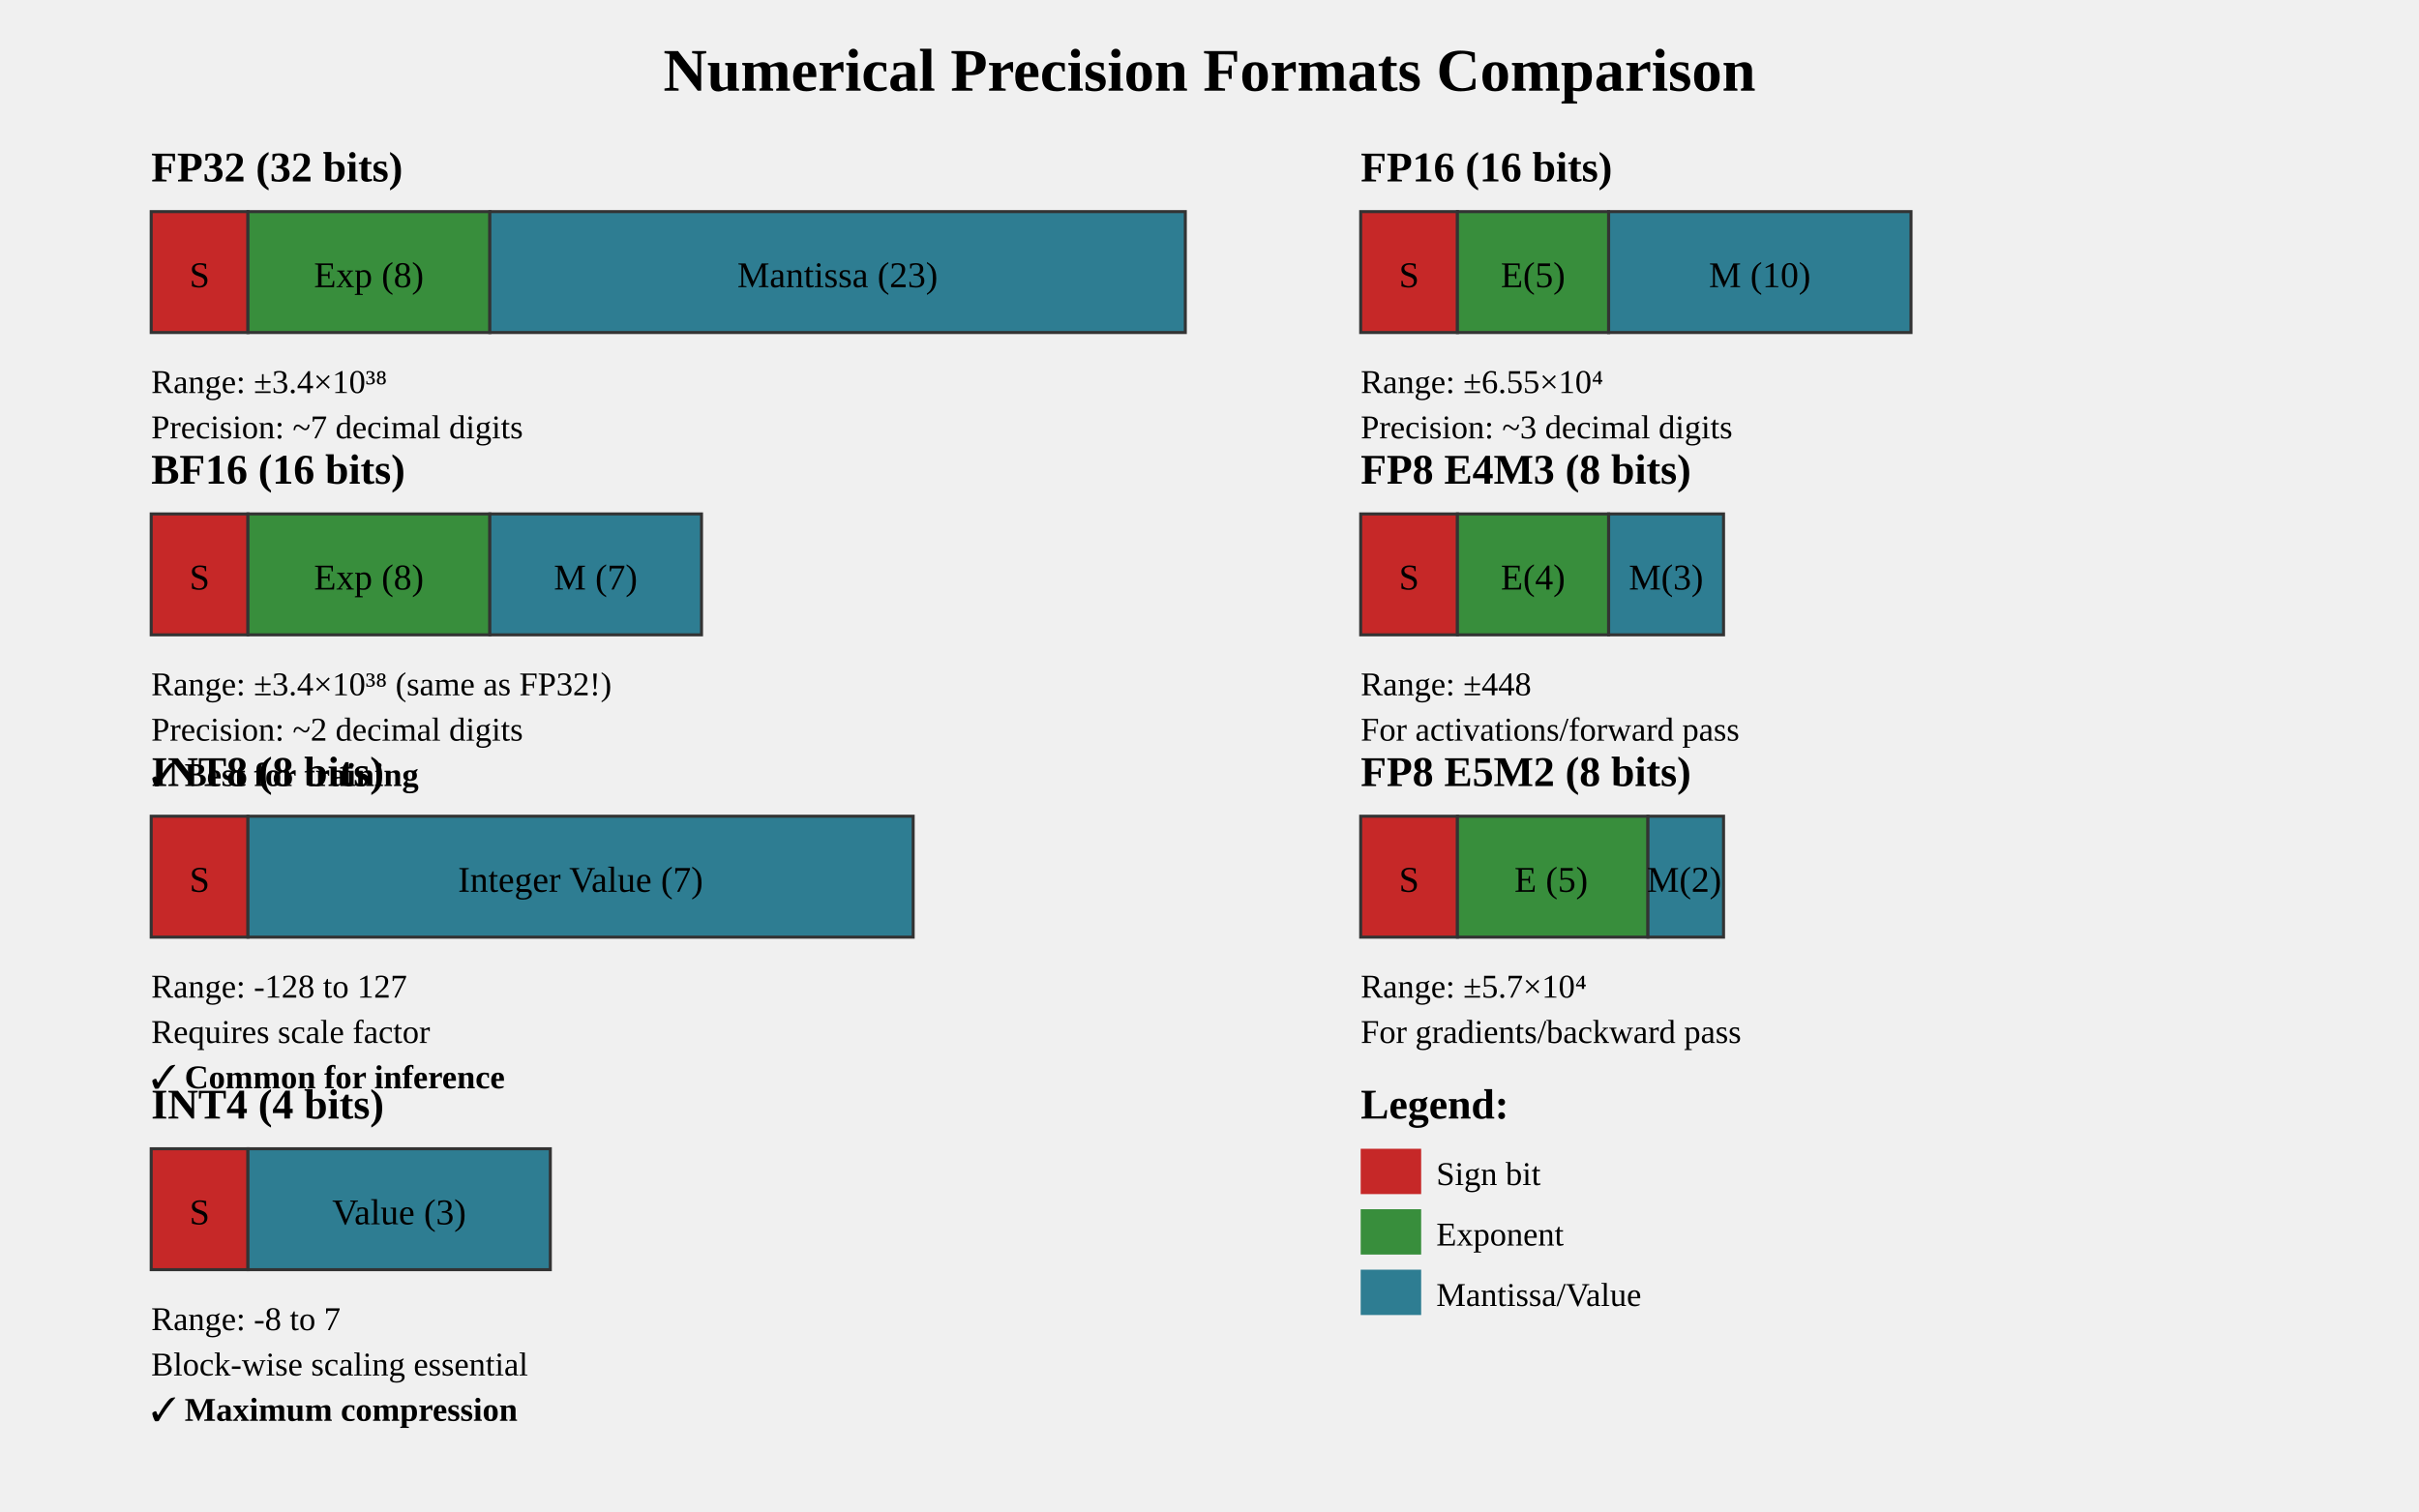
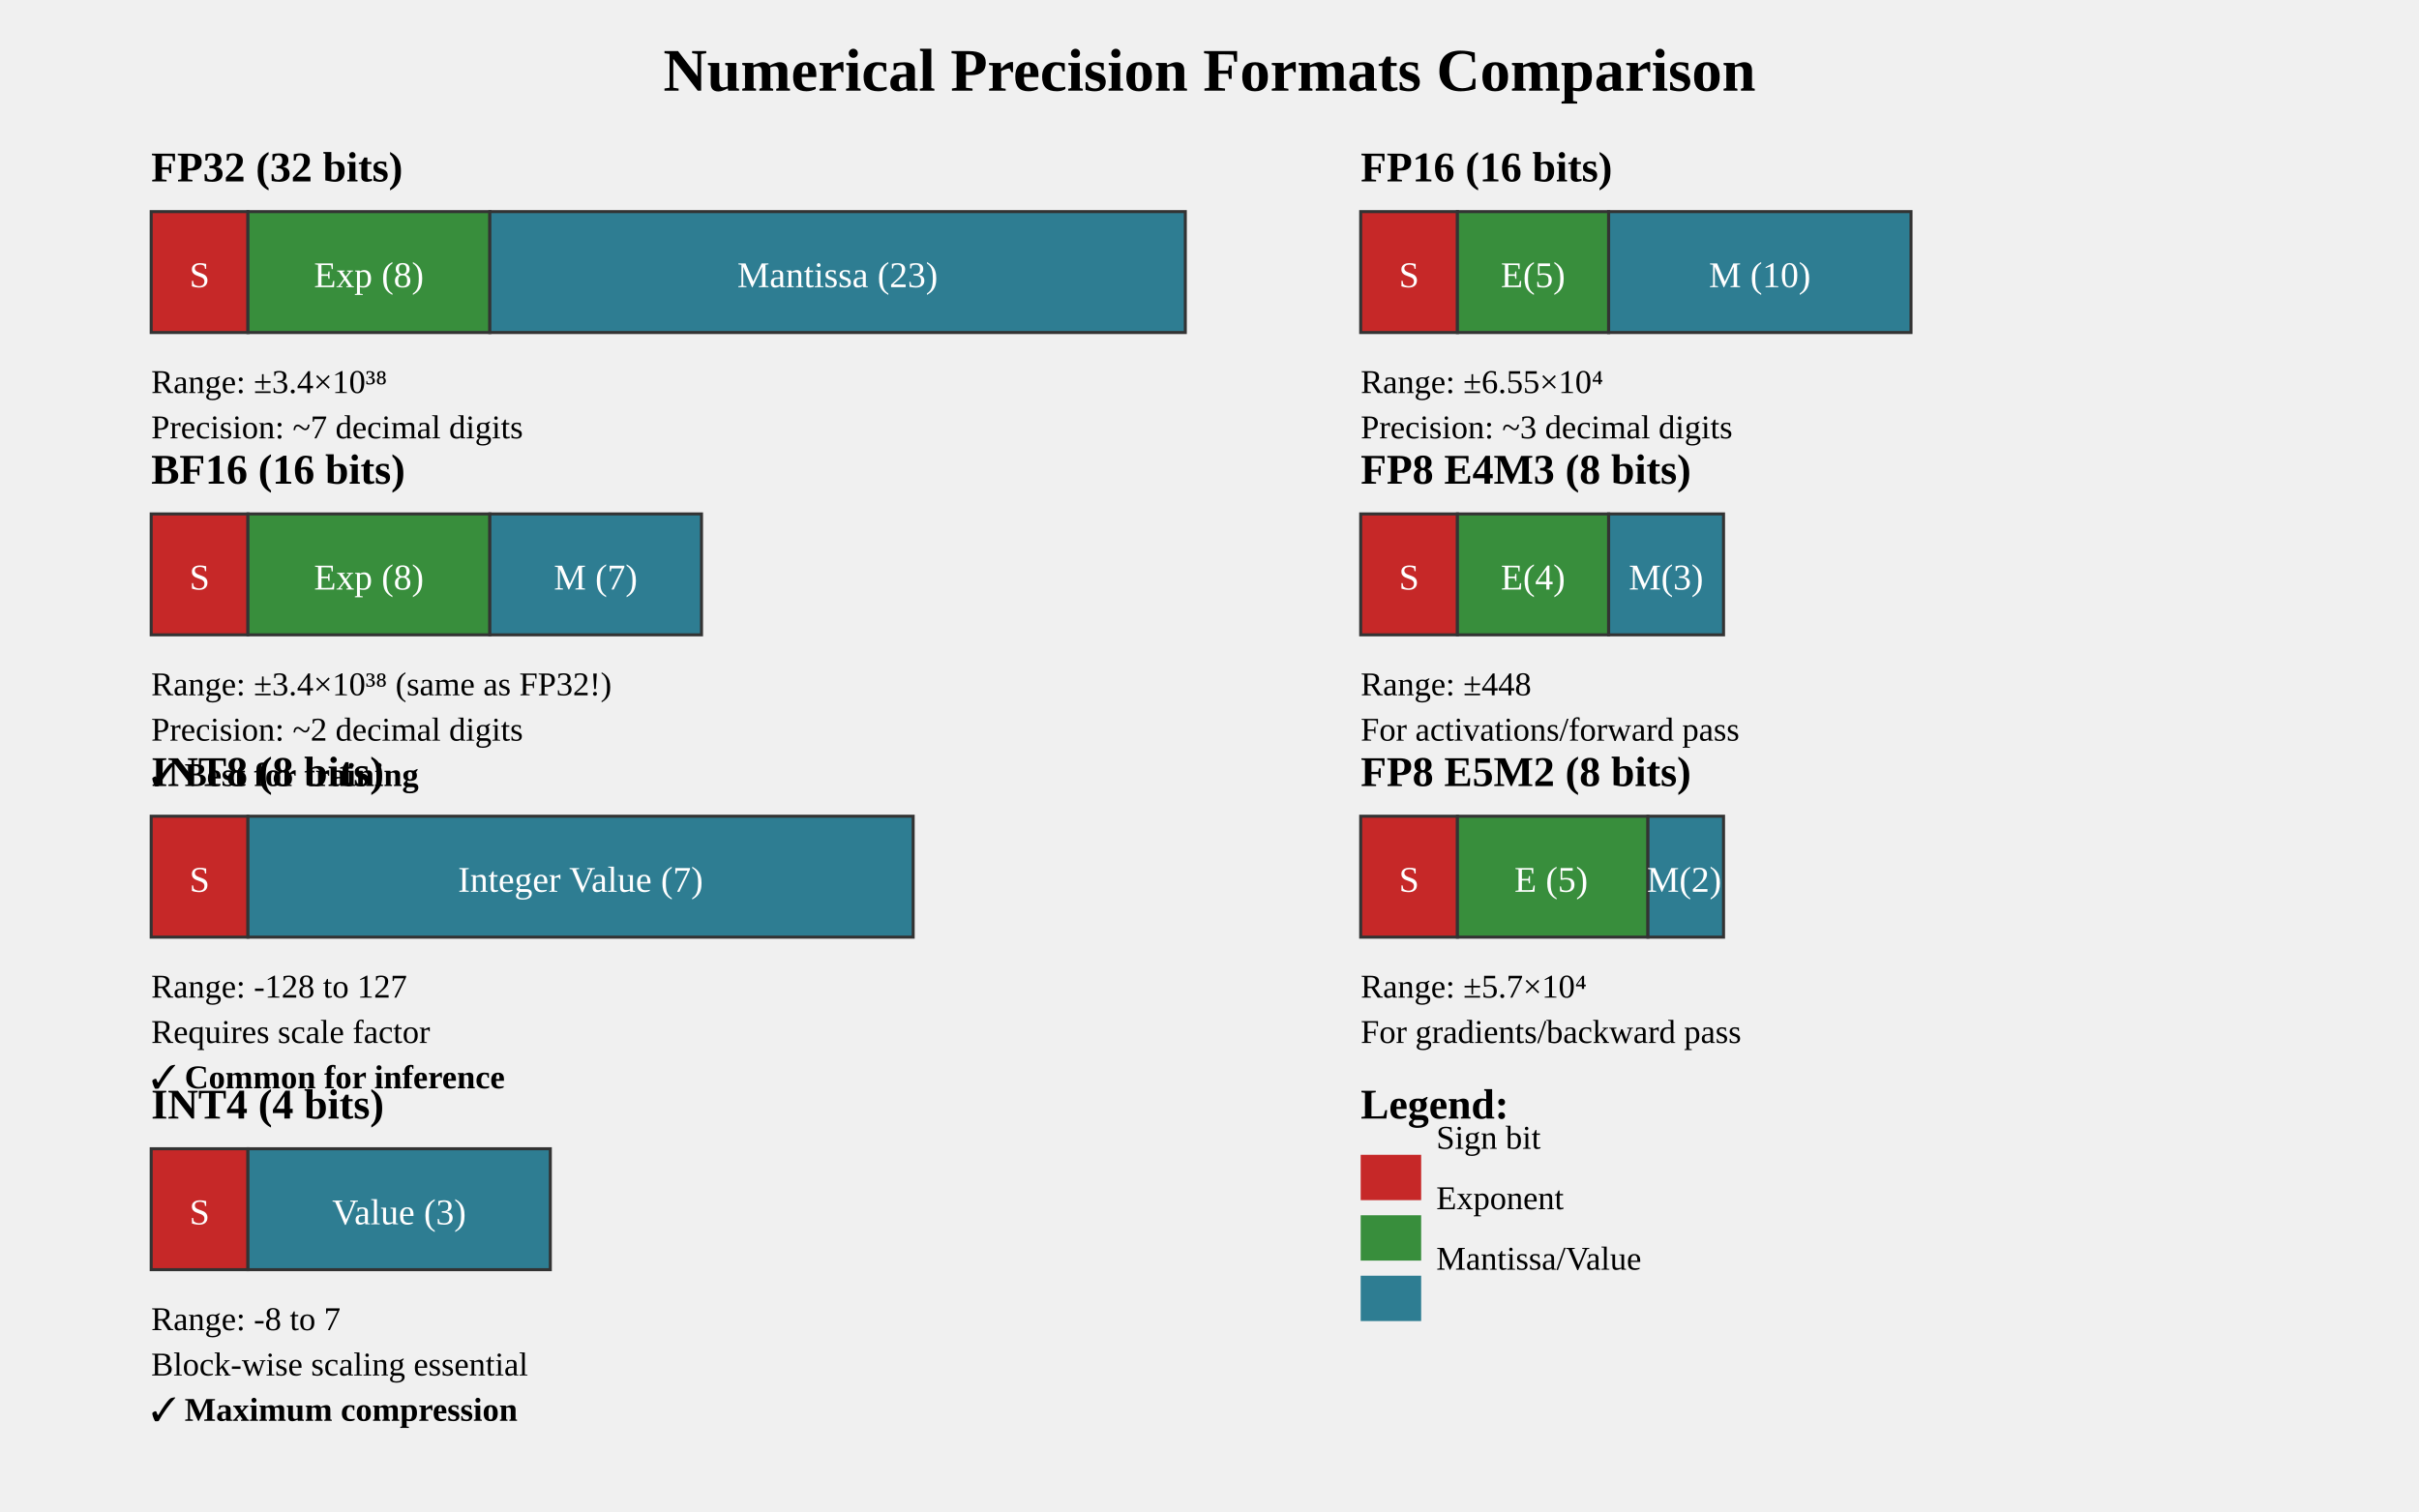
<svg xmlns="http://www.w3.org/2000/svg" viewBox="0 0 800 500">
  <style>
    /* Light mode (default) */
    text { fill: #000000; }
    .axis-text { fill: #000000; }
    .label-text { fill: #666666; }
    line[stroke="#333"] { stroke: #333333; }



    /* Dark mode */
    @media (prefers-color-scheme: dark) {
      text { fill: #ffffff; }
      .axis-text { fill: #ffffff; }
      .label-text { fill: #cccccc; }
      line[stroke="#333"] { stroke: #cccccc; }

      /* Override dark inline text colors */
      text[fill="#000"],
      text[fill="#000000"],
      text[fill="#333"],
      text[fill="#666"] {
        fill: #ffffff;
      }

      /* Keep white text white in dark mode (for colored backgrounds) */
      text[fill="#fff"],
      text[fill="#ffffff"],
      text[fill="white"] {
        fill: #ffffff;
      }

      /* Keep colored text readable in dark mode */
      text[fill="#FFB74D"] { fill: #ffa726; }

      /* Darken colored backgrounds for white text contrast */
      rect[fill="#c62828"] { fill: #8b3d3d; }
      rect[fill="#388e3c"] { fill: #4a7c4e; }
      rect[fill="#2e7d92"] { fill: #2d5f6f; }
    }
  </style>
  <text x="400" y="30" font-size="20" font-weight="bold" fill="#333" text-anchor="middle">
    Numerical Precision Formats Comparison
  </text>
  <g transform="translate(50, 60)">
    <text x="0" y="0" font-size="14" font-weight="bold" fill="#333">FP32 (32 bits)</text>
    <rect x="0" y="10" width="32" height="40" fill="#c62828" stroke="#333" stroke-width="1" />
    <rect x="32" y="10" width="80" height="40" fill="#388e3c" stroke="#333" stroke-width="1" />
    <rect x="112" y="10" width="230" height="40" fill="#2e7d92" stroke="#333" stroke-width="1" />
-     <text x="16" y="35" font-size="12" fill="#fff" text-anchor="middle">S</text>
-     <text x="72" y="35" font-size="12" fill="#fff" text-anchor="middle">Exp (8)</text>
-     <text x="227" y="35" font-size="12" fill="#fff" text-anchor="middle">Mantissa (23)</text>
+     <text x="16" y="35" font-size="12" fill="#fff" text-anchor="middle" style="fill: #fff !important">S</text>
+     <text x="72" y="35" font-size="12" fill="#fff" text-anchor="middle" style="fill: #fff !important">Exp (8)</text>
+     <text x="227" y="35" font-size="12" fill="#fff" text-anchor="middle" style="fill: #fff !important">Mantissa (23)</text>
    <text x="0" y="70" font-size="11" fill="#666">Range: ±3.4×10³⁸</text>
    <text x="0" y="85" font-size="11" fill="#666">Precision: ~7 decimal digits</text>
  </g>
  <g transform="translate(450, 60)">
    <text x="0" y="0" font-size="14" font-weight="bold" fill="#333">FP16 (16 bits)</text>
    <rect x="0" y="10" width="32" height="40" fill="#c62828" stroke="#333" stroke-width="1" />
    <rect x="32" y="10" width="50" height="40" fill="#388e3c" stroke="#333" stroke-width="1" />
    <rect x="82" y="10" width="100" height="40" fill="#2e7d92" stroke="#333" stroke-width="1" />
-     <text x="16" y="35" font-size="12" fill="#fff" text-anchor="middle">S</text>
-     <text x="57" y="35" font-size="12" fill="#fff" text-anchor="middle">E(5)</text>
-     <text x="132" y="35" font-size="12" fill="#fff" text-anchor="middle">M (10)</text>
+     <text x="16" y="35" font-size="12" fill="#fff" text-anchor="middle" style="fill: #fff !important">S</text>
+     <text x="57" y="35" font-size="12" fill="#fff" text-anchor="middle" style="fill: #fff !important">E(5)</text>
+     <text x="132" y="35" font-size="12" fill="#fff" text-anchor="middle" style="fill: #fff !important">M (10)</text>
    <text x="0" y="70" font-size="11" fill="#666">Range: ±6.55×10⁴</text>
    <text x="0" y="85" font-size="11" fill="#666">Precision: ~3 decimal digits</text>
  </g>
  <g transform="translate(50, 160)">
    <text x="0" y="0" font-size="14" font-weight="bold" fill="#333">BF16 (16 bits)</text>
    <rect x="0" y="10" width="32" height="40" fill="#c62828" stroke="#333" stroke-width="1" />
    <rect x="32" y="10" width="80" height="40" fill="#388e3c" stroke="#333" stroke-width="1" />
    <rect x="112" y="10" width="70" height="40" fill="#2e7d92" stroke="#333" stroke-width="1" />
-     <text x="16" y="35" font-size="12" fill="#fff" text-anchor="middle">S</text>
-     <text x="72" y="35" font-size="12" fill="#fff" text-anchor="middle">Exp (8)</text>
-     <text x="147" y="35" font-size="12" fill="#fff" text-anchor="middle">M (7)</text>
+     <text x="16" y="35" font-size="12" fill="#fff" text-anchor="middle" style="fill: #fff !important">S</text>
+     <text x="72" y="35" font-size="12" fill="#fff" text-anchor="middle" style="fill: #fff !important">Exp (8)</text>
+     <text x="147" y="35" font-size="12" fill="#fff" text-anchor="middle" style="fill: #fff !important">M (7)</text>
    <text x="0" y="70" font-size="11" fill="#666">Range: ±3.4×10³⁸ (same as FP32!)</text>
    <text x="0" y="85" font-size="11" fill="#666">Precision: ~2 decimal digits</text>
    <text x="0" y="100" font-size="11" font-weight="bold" fill="#2e7d92">✓ Best for training</text>
  </g>
  <g transform="translate(450, 160)">
    <text x="0" y="0" font-size="14" font-weight="bold" fill="#333">FP8 E4M3 (8 bits)</text>
    <rect x="0" y="10" width="32" height="40" fill="#c62828" stroke="#333" stroke-width="1" />
    <rect x="32" y="10" width="50" height="40" fill="#388e3c" stroke="#333" stroke-width="1" />
    <rect x="82" y="10" width="38" height="40" fill="#2e7d92" stroke="#333" stroke-width="1" />
-     <text x="16" y="35" font-size="12" fill="#fff" text-anchor="middle">S</text>
-     <text x="57" y="35" font-size="12" fill="#fff" text-anchor="middle">E(4)</text>
-     <text x="101" y="35" font-size="12" fill="#fff" text-anchor="middle">M(3)</text>
+     <text x="16" y="35" font-size="12" fill="#fff" text-anchor="middle" style="fill: #fff !important">S</text>
+     <text x="57" y="35" font-size="12" fill="#fff" text-anchor="middle" style="fill: #fff !important">E(4)</text>
+     <text x="101" y="35" font-size="12" fill="#fff" text-anchor="middle" style="fill: #fff !important">M(3)</text>
    <text x="0" y="70" font-size="11" fill="#666">Range: ±448</text>
    <text x="0" y="85" font-size="11" fill="#666">For activations/forward pass</text>
  </g>
  <g transform="translate(450, 260)">
    <text x="0" y="0" font-size="14" font-weight="bold" fill="#333">FP8 E5M2 (8 bits)</text>
    <rect x="0" y="10" width="32" height="40" fill="#c62828" stroke="#333" stroke-width="1" />
    <rect x="32" y="10" width="63" height="40" fill="#388e3c" stroke="#333" stroke-width="1" />
    <rect x="95" y="10" width="25" height="40" fill="#2e7d92" stroke="#333" stroke-width="1" />
-     <text x="16" y="35" font-size="12" fill="#fff" text-anchor="middle">S</text>
-     <text x="63" y="35" font-size="12" fill="#fff" text-anchor="middle">E (5)</text>
-     <text x="107" y="35" font-size="12" fill="#fff" text-anchor="middle">M(2)</text>
+     <text x="16" y="35" font-size="12" fill="#fff" text-anchor="middle" style="fill: #fff !important">S</text>
+     <text x="63" y="35" font-size="12" fill="#fff" text-anchor="middle" style="fill: #fff !important">E (5)</text>
+     <text x="107" y="35" font-size="12" fill="#fff" text-anchor="middle" style="fill: #fff !important">M(2)</text>
    <text x="0" y="70" font-size="11" fill="#666">Range: ±5.7×10⁴</text>
    <text x="0" y="85" font-size="11" fill="#666">For gradients/backward pass</text>
  </g>
  <g transform="translate(50, 260)">
    <text x="0" y="0" font-size="14" font-weight="bold" fill="#333">INT8 (8 bits)</text>
    <rect x="0" y="10" width="32" height="40" fill="#c62828" stroke="#333" stroke-width="1" />
    <rect x="32" y="10" width="220" height="40" fill="#2e7d92" stroke="#333" stroke-width="1" />
-     <text x="16" y="35" font-size="12" fill="#fff" text-anchor="middle">S</text>
-     <text x="142" y="35" font-size="12" fill="#fff" text-anchor="middle">Integer Value (7)</text>
+     <text x="16" y="35" font-size="12" fill="#fff" text-anchor="middle" style="fill: #fff !important">S</text>
+     <text x="142" y="35" font-size="12" fill="#fff" text-anchor="middle" style="fill: #fff !important">Integer Value (7)</text>
    <text x="0" y="70" font-size="11" fill="#666">Range: -128 to 127</text>
    <text x="0" y="85" font-size="11" fill="#666">Requires scale factor</text>
    <text x="0" y="100" font-size="11" font-weight="bold" fill="#2e7d92">✓ Common for inference</text>
  </g>
  <g transform="translate(50, 370)">
    <text x="0" y="0" font-size="14" font-weight="bold" fill="#333">INT4 (4 bits)</text>
    <rect x="0" y="10" width="32" height="40" fill="#c62828" stroke="#333" stroke-width="1" />
    <rect x="32" y="10" width="100" height="40" fill="#2e7d92" stroke="#333" stroke-width="1" />
-     <text x="16" y="35" font-size="12" fill="#fff" text-anchor="middle">S</text>
-     <text x="82" y="35" font-size="12" fill="#fff" text-anchor="middle">Value (3)</text>
+     <text x="16" y="35" font-size="12" fill="#fff" text-anchor="middle" style="fill: #fff !important">S</text>
+     <text x="82" y="35" font-size="12" fill="#fff" text-anchor="middle" style="fill: #fff !important">Value (3)</text>
    <text x="0" y="70" font-size="11" fill="#666">Range: -8 to 7</text>
    <text x="0" y="85" font-size="11" fill="#666">Block-wise scaling essential</text>
    <text x="0" y="100" font-size="11" font-weight="bold" fill="#2e7d92">✓ Maximum compression</text>
  </g>
-   <g transform="translate(450, 370)">
-     <text x="0" y="0" font-size="14" font-weight="bold" fill="#000">Legend:</text>
-     <rect x="0" y="10" width="20" height="15" fill="#c62828" />
-     <text x="25" y="22" font-size="11" fill="#000">Sign bit</text>
-     <rect x="0" y="30" width="20" height="15" fill="#388e3c" />
-     <text x="25" y="42" font-size="11" fill="#000">Exponent</text>
-     <rect x="0" y="50" width="20" height="15" fill="#2e7d92" />
-     <text x="25" y="62" font-size="11" fill="#000">Mantissa/Value</text>
-   </g>
+   <text x="450" y="370" font-size="14" font-weight="bold" fill="#000">Legend:</text>
+   <rect x="450" y="382" width="20" height="15" fill="#c62828" />
+   <text x="475" y="380" font-size="11" fill="#000">Sign bit</text>
+   <rect x="450" y="402" width="20" height="15" fill="#388e3c" />
+   <text x="475" y="400" font-size="11" fill="#000">Exponent</text>
+   <rect x="450" y="422" width="20" height="15" fill="#2e7d92" />
+   <text x="475" y="420" font-size="11" fill="#000">Mantissa/Value</text>
</svg>
